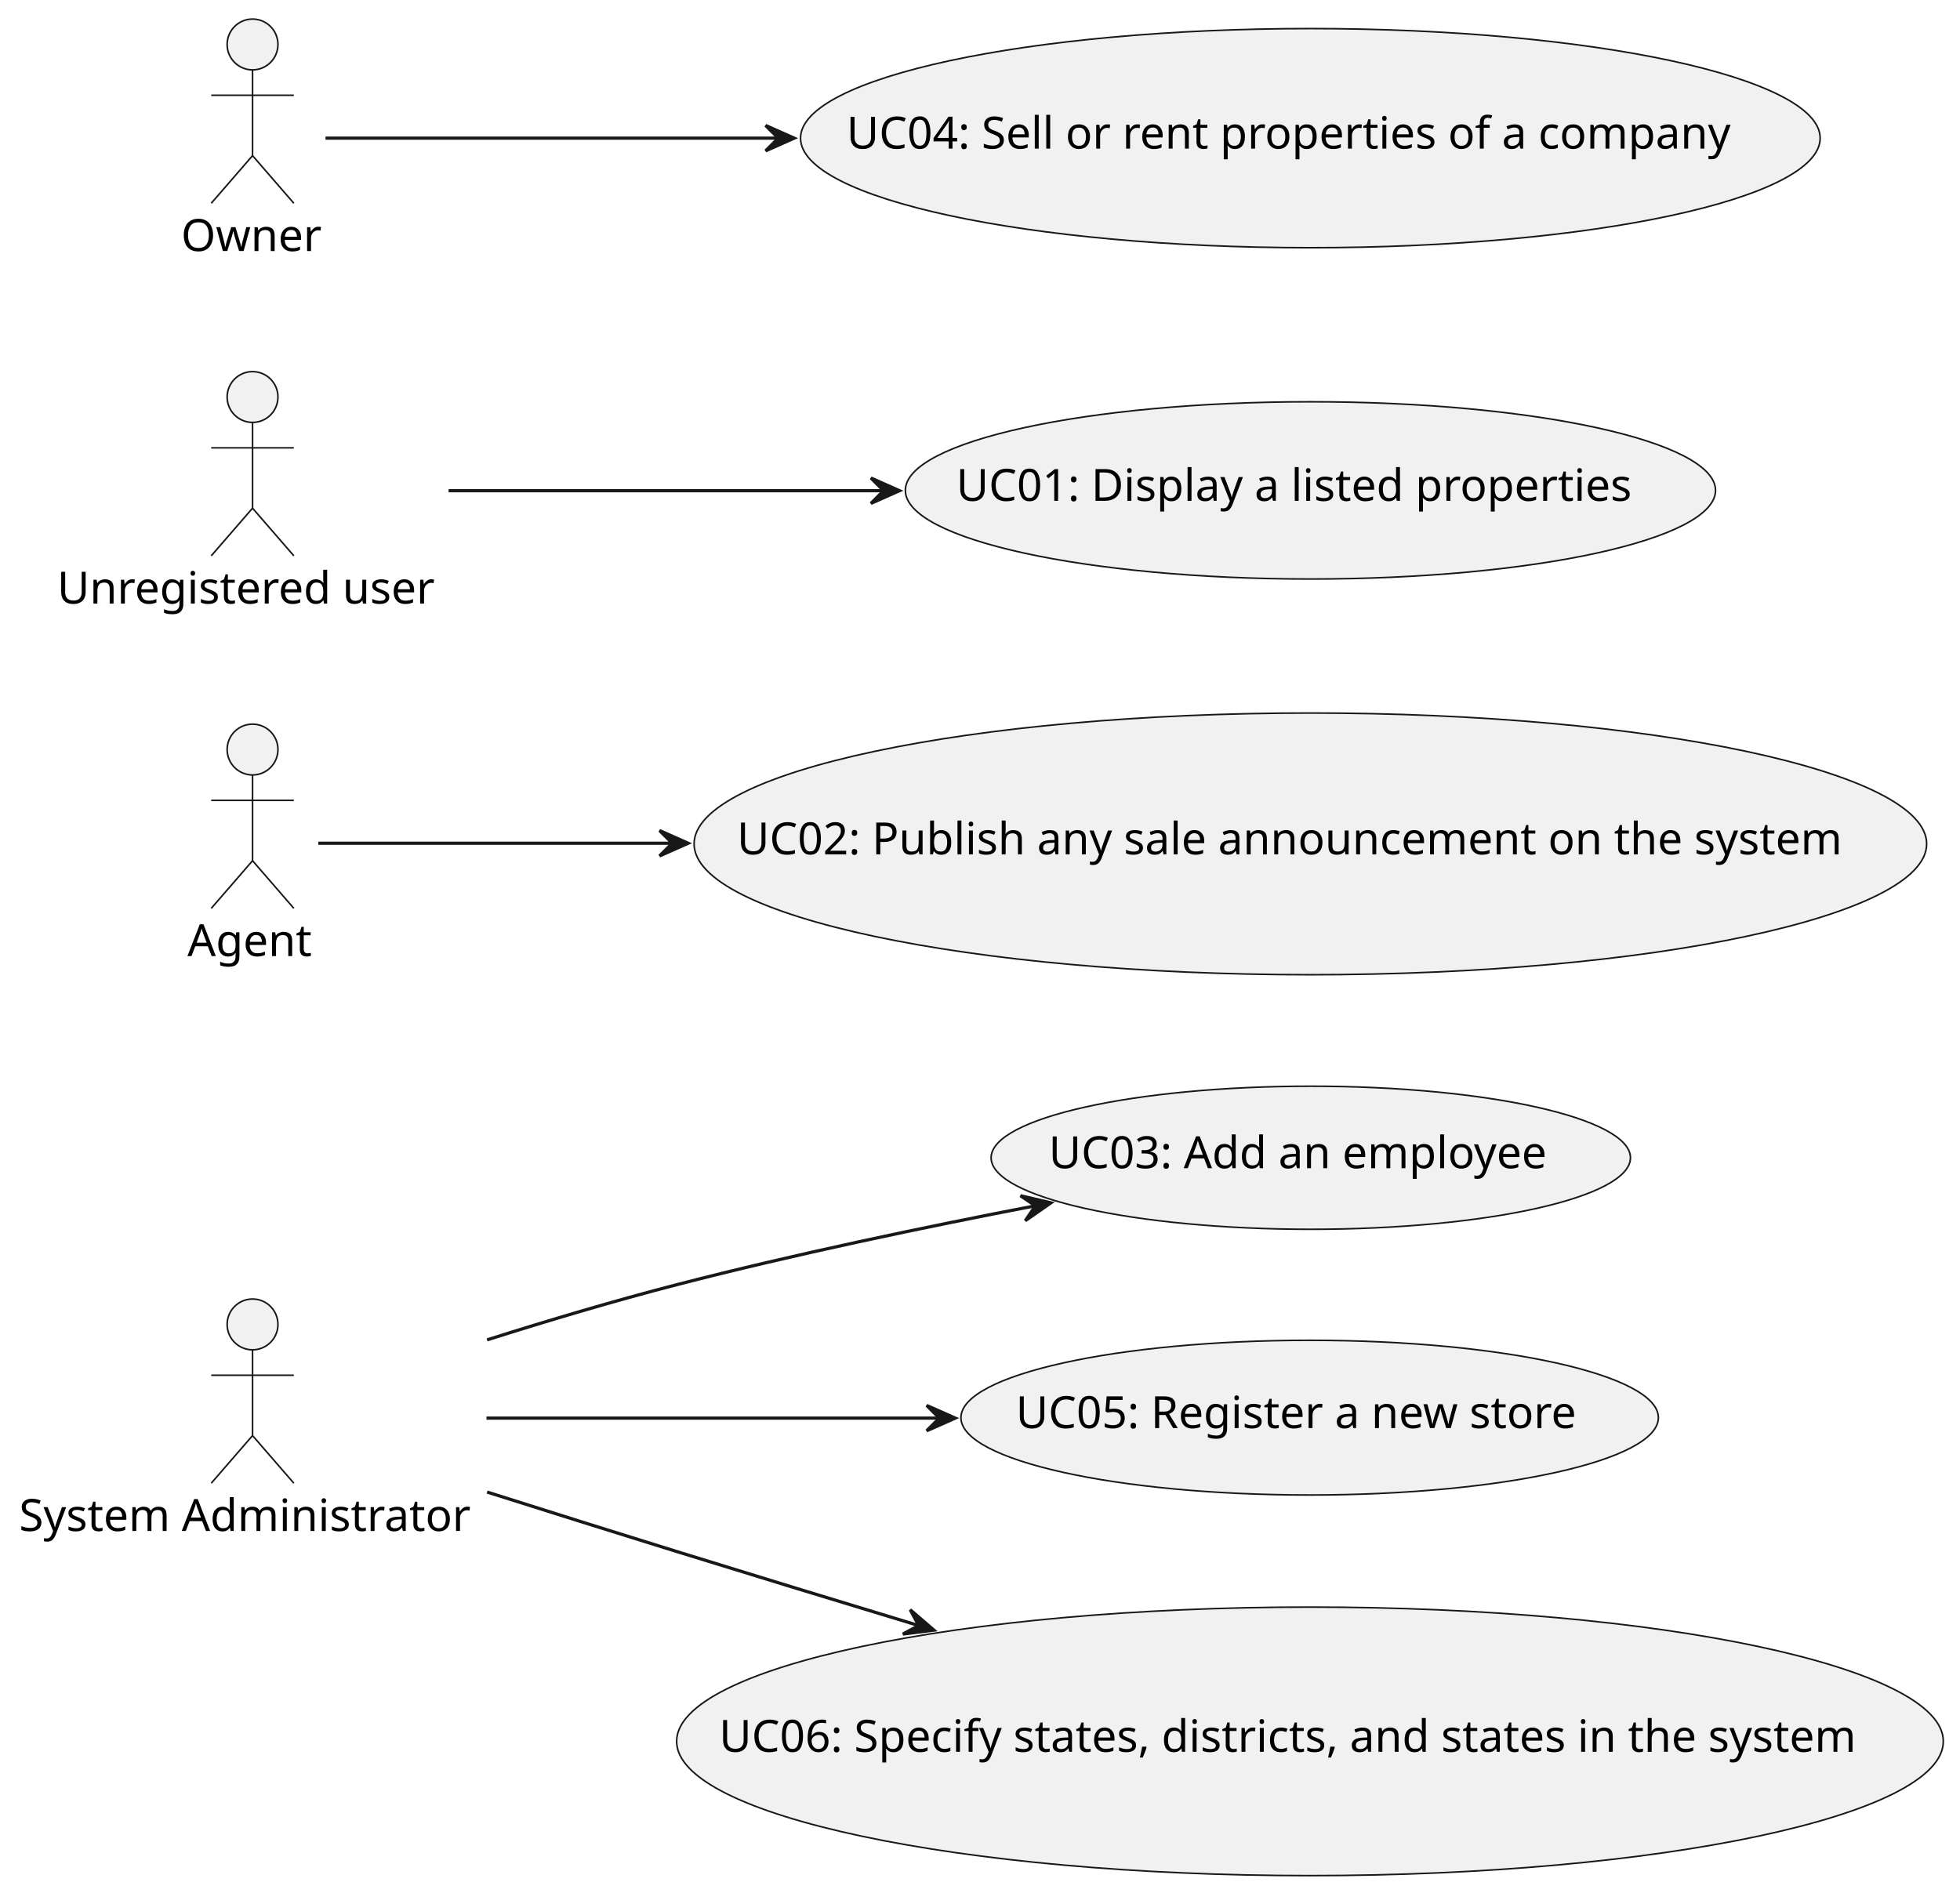
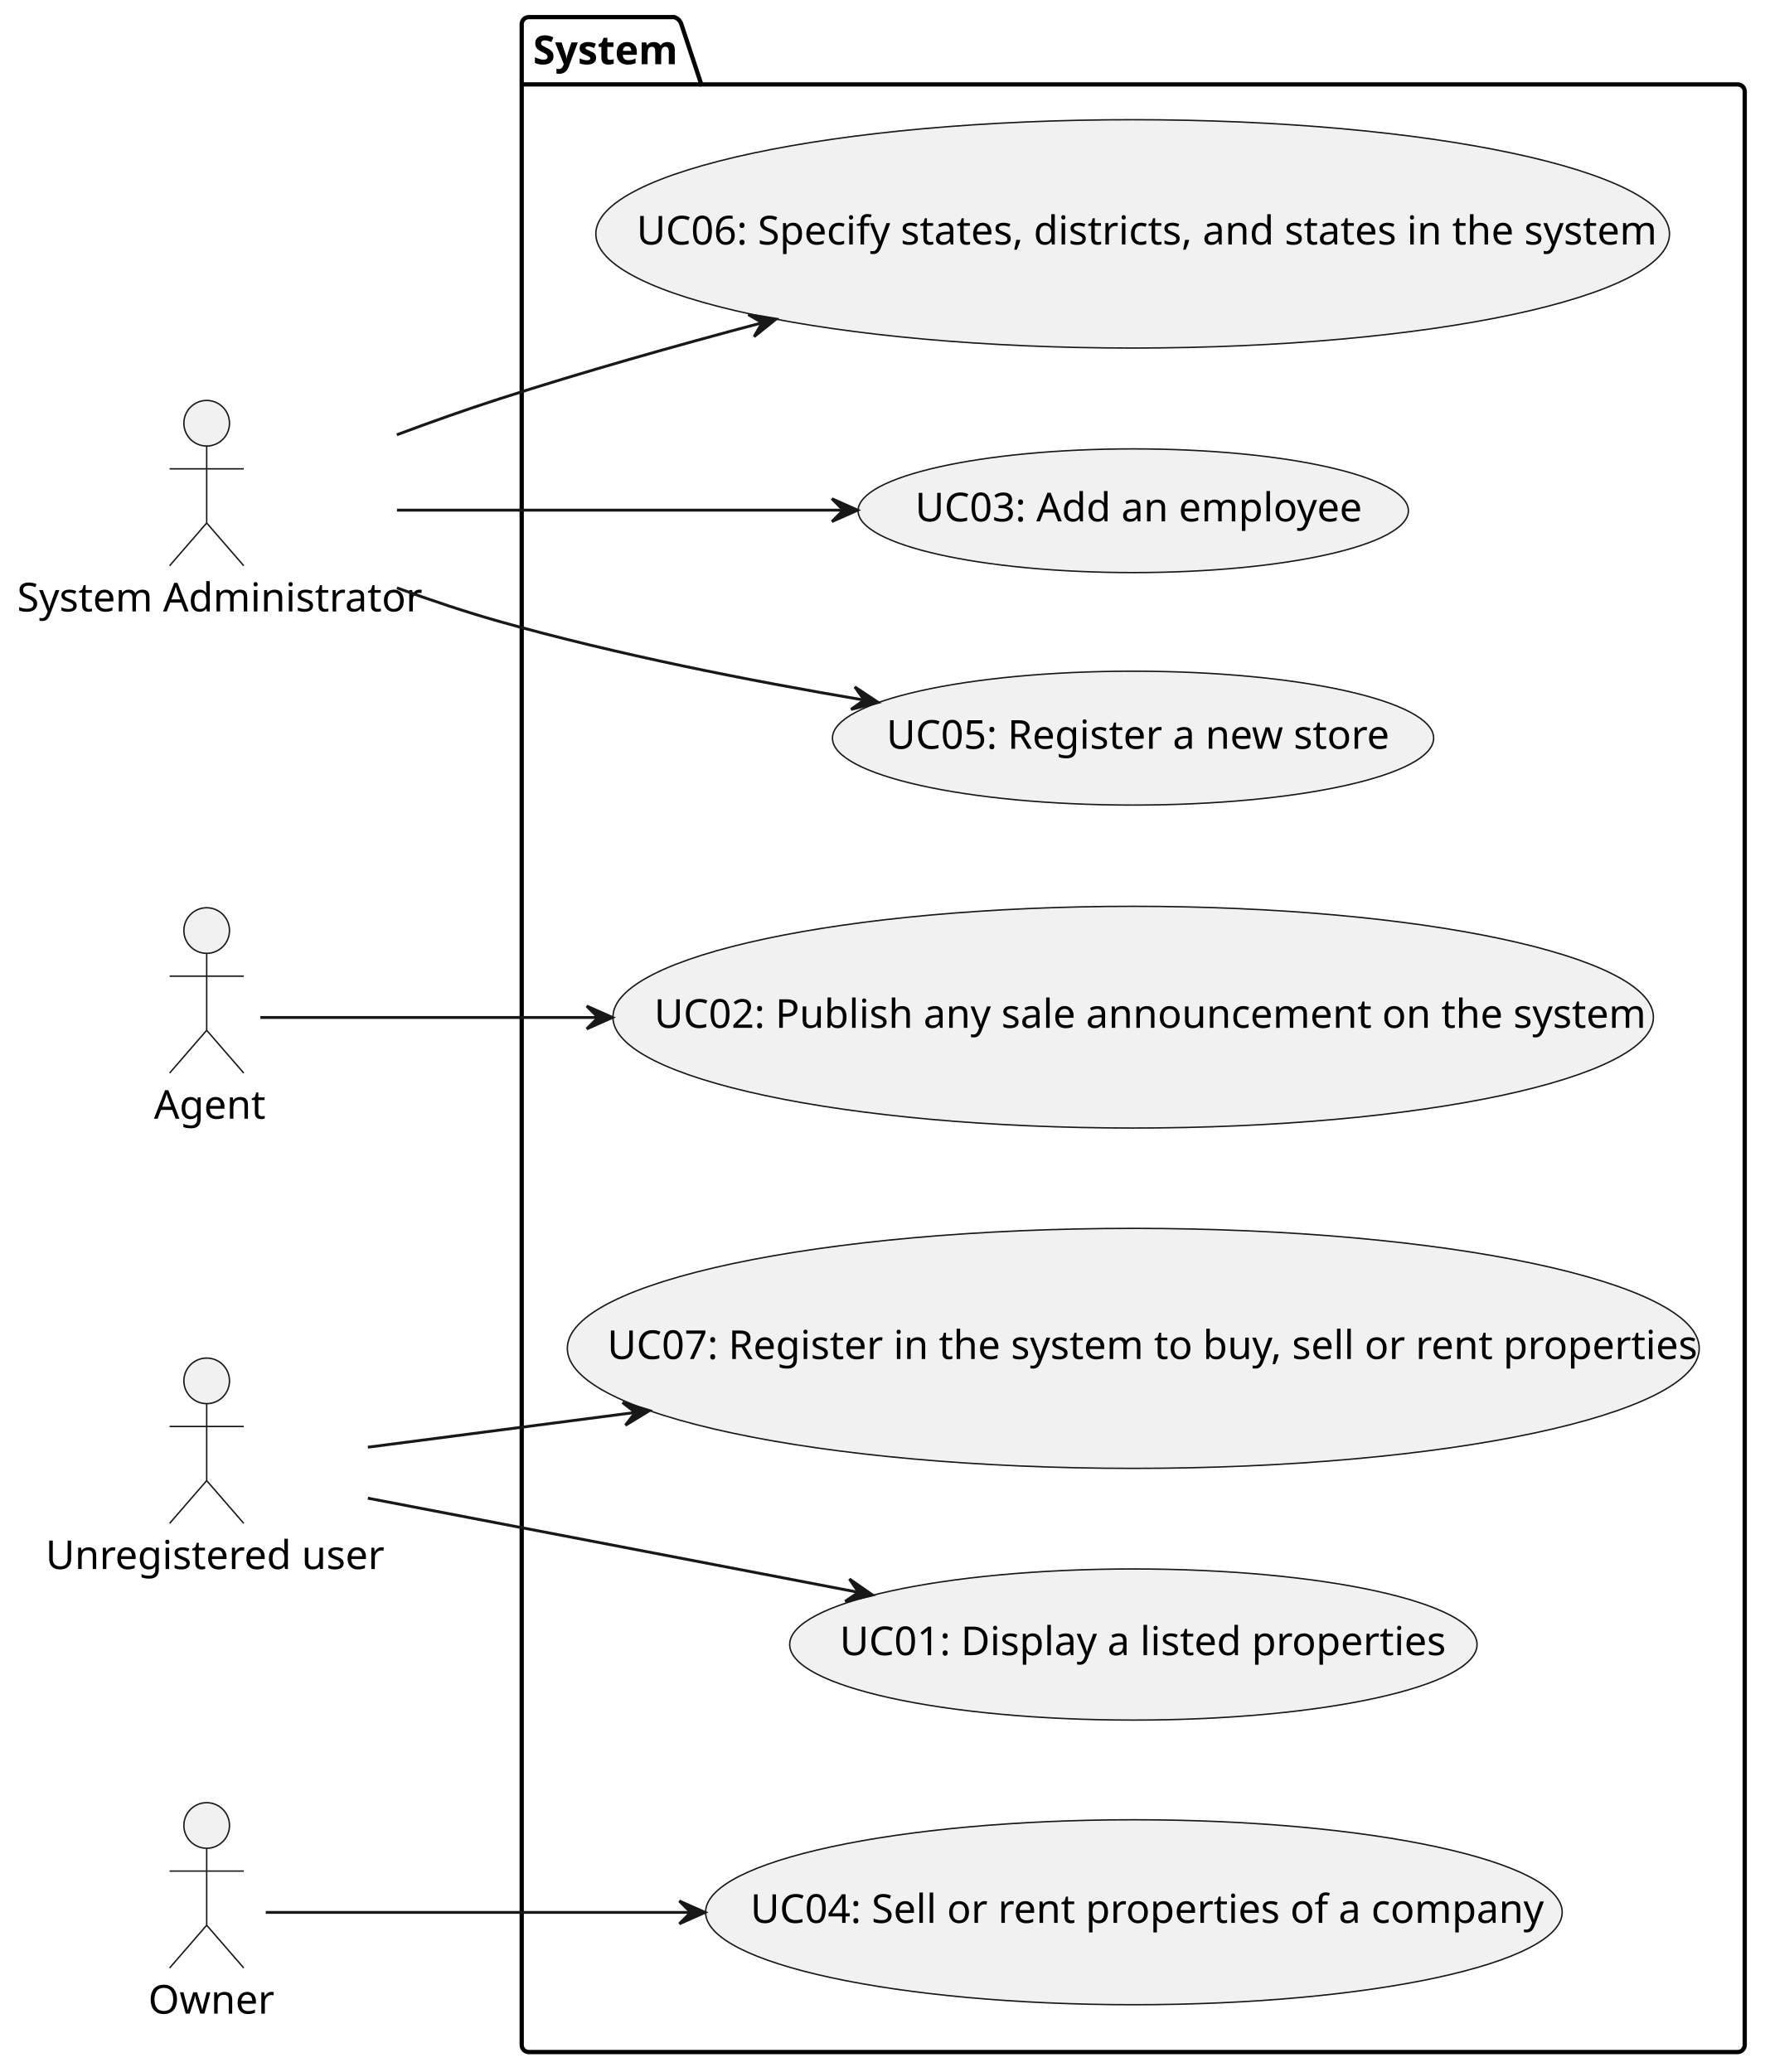
- <svg xmlns="http://www.w3.org/2000/svg" contentStyleType="text/css" height="596px" preserveAspectRatio="none" style="width:617px;height:596px;background:#FFFFFF;" version="1.1" viewBox="0 0 617 596" width="617px" zoomAndPan="magnify">
+ <svg xmlns="http://www.w3.org/2000/svg" contentStyleType="text/css" height="727px" preserveAspectRatio="none" style="width:619px;height:727px;background:#FFFFFF;" version="1.1" viewBox="0 0 619 727" width="619px" zoomAndPan="magnify">
  <defs />
  <g>
+     <g id="cluster_System">
+       <path d="M185.5,6 L236.5,6 A3.75,3.75 0 0 1 239,8.5 L246,29.609 L609.5,29.609 A2.5,2.5 0 0 1 612,32.109 L612,717.5 A2.5,2.5 0 0 1 609.5,720 L185.5,720 A2.5,2.5 0 0 1 183,717.5 L183,8.5 A2.5,2.5 0 0 1 185.5,6 " fill="none" style="stroke:#000000;stroke-width:1.5;" />
+       <line style="stroke:#000000;stroke-width:1.5;" x1="183" x2="246" y1="29.609" y2="29.609" />
+       <text fill="#000000" font-family="sans-serif" font-size="14" font-weight="bold" lengthAdjust="spacing" textLength="50" x="187" y="22.533">System</text>
+     </g>
+     <g id="elem_UC1">
+       <ellipse cx="397.555" cy="577.011" fill="#F1F1F1" rx="120.555" ry="26.511" style="stroke:#181818;stroke-width:0.5;" />
+       <text fill="#000000" font-family="sans-serif" font-size="14" lengthAdjust="spacing" textLength="206" x="294.555" y="580.739">UC01: Display a listed properties</text>
+     </g>
+     <g id="elem_UC2">
+       <ellipse cx="397.483" cy="356.897" fill="#F1F1F1" rx="182.483" ry="38.897" style="stroke:#181818;stroke-width:0.5;" />
+       <text fill="#000000" font-family="sans-serif" font-size="14" lengthAdjust="spacing" textLength="336" x="229.483" y="360.625">UC02: Publish any sale announcement on the system</text>
+     </g>
+     <g id="elem_UC3">
+       <ellipse cx="397.511" cy="179.202" fill="#F1F1F1" rx="96.511" ry="21.702" style="stroke:#181818;stroke-width:0.5;" />
+       <text fill="#000000" font-family="sans-serif" font-size="14" lengthAdjust="spacing" textLength="153" x="321.011" y="182.931">UC03: Add an employee</text>
+     </g>
+     <g id="elem_UC4">
+       <ellipse cx="397.736" cy="670.947" fill="#F1F1F1" rx="150.236" ry="32.447" style="stroke:#181818;stroke-width:0.5;" />
+       <text fill="#000000" font-family="sans-serif" font-size="14" lengthAdjust="spacing" textLength="269" x="263.236" y="674.676">UC04: Sell or rent properties of a company</text>
+     </g>
+     <g id="elem_UC5">
+       <ellipse cx="397.442" cy="258.988" fill="#F1F1F1" rx="105.442" ry="23.488" style="stroke:#181818;stroke-width:0.5;" />
+       <text fill="#000000" font-family="sans-serif" font-size="14" lengthAdjust="spacing" textLength="173" x="310.942" y="262.717">UC05: Register a new store</text>
+     </g>
+     <g id="elem_UC6">
+       <ellipse cx="397.305" cy="82.061" fill="#F1F1F1" rx="188.305" ry="40.061" style="stroke:#181818;stroke-width:0.5;" />
+       <text fill="#000000" font-family="sans-serif" font-size="14" lengthAdjust="spacing" textLength="348" x="223.305" y="85.79">UC06: Specify states, districts, and states in the system</text>
+     </g>
+     <g id="elem_UC7">
+       <ellipse cx="397.521" cy="473.104" fill="#F1F1F1" rx="198.521" ry="42.104" style="stroke:#181818;stroke-width:0.5;" />
+       <text fill="#000000" font-family="sans-serif" font-size="14" lengthAdjust="spacing" textLength="369" x="213.021" y="476.833">UC07: Register in the system to buy, sell or rent properties</text>
+     </g>
    <g id="elem_admin">
-       <ellipse cx="79.5" cy="417" fill="#F1F1F1" rx="8" ry="8" style="stroke:#181818;stroke-width:0.5;" />
-       <path d="M79.5,425 L79.5,452 M66.5,433 L92.5,433 M79.5,452 L66.5,467 M79.5,452 L92.5,467 " fill="none" style="stroke:#181818;stroke-width:0.5;" />
-       <text fill="#000000" font-family="sans-serif" font-size="14" lengthAdjust="spacing" textLength="147" x="6" y="482.035">System Administrator</text>
+       <ellipse cx="72.5" cy="148.5" fill="#F1F1F1" rx="8" ry="8" style="stroke:#181818;stroke-width:0.5;" />
+       <path d="M72.5,156.5 L72.5,183.5 M59.5,164.5 L85.5,164.5 M72.5,183.5 L59.5,198.5 M72.5,183.5 L85.5,198.5 " fill="none" style="stroke:#181818;stroke-width:0.5;" />
+       <text fill="#000000" font-family="sans-serif" font-size="14" lengthAdjust="spacing" textLength="133" x="6" y="214.533">System Administrator</text>
    </g>
    <g id="elem_agent">
-       <ellipse cx="79.5" cy="236" fill="#F1F1F1" rx="8" ry="8" style="stroke:#181818;stroke-width:0.5;" />
-       <path d="M79.5,244 L79.5,271 M66.5,252 L92.5,252 M79.5,271 L66.5,286 M79.5,271 L92.5,286 " fill="none" style="stroke:#181818;stroke-width:0.5;" />
-       <text fill="#000000" font-family="sans-serif" font-size="14" lengthAdjust="spacing" textLength="41" x="59" y="301.035">Agent</text>
+       <ellipse cx="72.5" cy="326.5" fill="#F1F1F1" rx="8" ry="8" style="stroke:#181818;stroke-width:0.5;" />
+       <path d="M72.5,334.5 L72.5,361.5 M59.5,342.5 L85.5,342.5 M72.5,361.5 L59.5,376.5 M72.5,361.5 L85.5,376.5 " fill="none" style="stroke:#181818;stroke-width:0.5;" />
+       <text fill="#000000" font-family="sans-serif" font-size="14" lengthAdjust="spacing" textLength="37" x="54" y="392.533">Agent</text>
    </g>
    <g id="elem_user">
-       <ellipse cx="79.5" cy="125" fill="#F1F1F1" rx="8" ry="8" style="stroke:#181818;stroke-width:0.5;" />
-       <path d="M79.5,133 L79.5,160 M66.5,141 L92.5,141 M79.5,160 L66.5,175 M79.5,160 L92.5,175 " fill="none" style="stroke:#181818;stroke-width:0.5;" />
-       <text fill="#000000" font-family="sans-serif" font-size="14" lengthAdjust="spacing" textLength="123" x="18" y="190.035">Unregistered user</text>
+       <ellipse cx="72.5" cy="484.5" fill="#F1F1F1" rx="8" ry="8" style="stroke:#181818;stroke-width:0.5;" />
+       <path d="M72.5,492.5 L72.5,519.5 M59.5,500.5 L85.5,500.5 M72.5,519.5 L59.5,534.5 M72.5,519.5 L85.5,534.5 " fill="none" style="stroke:#181818;stroke-width:0.5;" />
+       <text fill="#000000" font-family="sans-serif" font-size="14" lengthAdjust="spacing" textLength="113" x="16" y="550.533">Unregistered user</text>
    </g>
    <g id="elem_owner">
-       <ellipse cx="79.5" cy="14" fill="#F1F1F1" rx="8" ry="8" style="stroke:#181818;stroke-width:0.5;" />
-       <path d="M79.5,22 L79.5,49 M66.5,30 L92.5,30 M79.5,49 L66.5,64 M79.5,49 L92.5,64 " fill="none" style="stroke:#181818;stroke-width:0.5;" />
-       <text fill="#000000" font-family="sans-serif" font-size="14" lengthAdjust="spacing" textLength="45" x="57" y="79.035">Owner</text>
-     </g>
-     <g id="elem_UC1">
-       <ellipse cx="412.521" cy="154.404" fill="#F1F1F1" rx="127.521" ry="27.904" style="stroke:#181818;stroke-width:0.5;" />
-       <text fill="#000000" font-family="sans-serif" font-size="14" lengthAdjust="spacing" textLength="223" x="301.021" y="157.695">UC01: Display a listed properties</text>
-     </g>
-     <g id="elem_UC2">
-       <ellipse cx="412.501" cy="265.7" fill="#F1F1F1" rx="194.001" ry="41.2" style="stroke:#181818;stroke-width:0.5;" />
-       <text fill="#000000" font-family="sans-serif" font-size="14" lengthAdjust="spacing" textLength="361" x="232.001" y="268.991">UC02: Publish any sale announcement on the system</text>
-     </g>
-     <g id="elem_UC3">
-       <ellipse cx="412.629" cy="364.526" fill="#F1F1F1" rx="100.629" ry="22.526" style="stroke:#181818;stroke-width:0.5;" />
-       <text fill="#000000" font-family="sans-serif" font-size="14" lengthAdjust="spacing" textLength="165" x="330.129" y="367.817">UC03: Add an employee</text>
-     </g>
-     <g id="elem_UC4">
-       <ellipse cx="412.49" cy="43.498" fill="#F1F1F1" rx="160.49" ry="34.498" style="stroke:#181818;stroke-width:0.5;" />
-       <text fill="#000000" font-family="sans-serif" font-size="14" lengthAdjust="spacing" textLength="292" x="266.49" y="46.789">UC04: Sell or rent properties of a company</text>
-     </g>
-     <g id="elem_UC5">
-       <ellipse cx="412.277" cy="446.356" fill="#F1F1F1" rx="109.777" ry="24.355" style="stroke:#181818;stroke-width:0.5;" />
-       <text fill="#000000" font-family="sans-serif" font-size="14" lengthAdjust="spacing" textLength="185" x="319.777" y="449.647">UC05: Register a new store</text>
-     </g>
-     <g id="elem_UC6">
-       <ellipse cx="412.375" cy="548.275" fill="#F1F1F1" rx="199.375" ry="42.275" style="stroke:#181818;stroke-width:0.5;" />
-       <text fill="#000000" font-family="sans-serif" font-size="14" lengthAdjust="spacing" textLength="372" x="226.375" y="551.566">UC06: Specify states, districts, and states in the system</text>
+       <ellipse cx="72.5" cy="640.5" fill="#F1F1F1" rx="8" ry="8" style="stroke:#181818;stroke-width:0.5;" />
+       <path d="M72.5,648.5 L72.5,675.5 M59.5,656.5 L85.5,656.5 M72.5,675.5 L59.5,690.5 M72.5,675.5 L85.5,690.5 " fill="none" style="stroke:#181818;stroke-width:0.5;" />
+       <text fill="#000000" font-family="sans-serif" font-size="14" lengthAdjust="spacing" textLength="41" x="52" y="706.533">Owner</text>
    </g>
    <g id="link_admin_UC5">
-       <path d="M153.14,446.5 C194.94,446.5 248.42,446.5 295.87,446.5 " fill="none" id="admin-to-UC5" style="stroke:#181818;stroke-width:1.0;" />
-       <polygon fill="#181818" points="300.71,446.5,291.71,442.5,295.71,446.5,291.71,450.5,300.71,446.5" style="stroke:#181818;stroke-width:1.0;" />
+       <path d="M139.24,206.27 C151.02,210.58 163.28,214.69 175,218 C216.34,229.66 262.97,238.86 302.75,245.57 " fill="none" id="admin-to-UC5" style="stroke:#181818;stroke-width:1.0;" />
+       <polygon fill="#181818" points="308.06,246.46,299.848,241.023,303.129,245.631,298.521,248.912,308.06,246.46" style="stroke:#181818;stroke-width:1.0;" />
    </g>
    <g id="link_admin_UC3">
-       <path d="M153.33,421.86 C172.61,415.76 193.49,409.54 213,404.5 C249.84,394.98 291.01,386.36 326.27,379.58 " fill="none" id="admin-to-UC3" style="stroke:#181818;stroke-width:1.0;" />
-       <polygon fill="#181818" points="330.84,378.71,321.246,376.483,325.93,379.655,322.758,384.339,330.84,378.71" style="stroke:#181818;stroke-width:1.0;" />
+       <path d="M139.25,179 C184.19,179 244.61,179 295.6,179 " fill="none" id="admin-to-UC3" style="stroke:#181818;stroke-width:1.0;" />
+       <polygon fill="#181818" points="300.82,179,291.82,175,295.82,179,291.82,183,300.82,179" style="stroke:#181818;stroke-width:1.0;" />
    </g>
    <g id="link_admin_UC6">
-       <path d="M153.34,469.78 C172.71,475.92 193.64,482.5 213,488.5 C237.67,496.14 264.11,504.21 289.38,511.87 " fill="none" id="admin-to-UC6" style="stroke:#181818;stroke-width:1.0;" />
-       <polygon fill="#181818" points="293.99,513.26,286.528,506.832,289.203,511.817,284.219,514.492,293.99,513.26" style="stroke:#181818;stroke-width:1.0;" />
+       <path d="M139.19,152.55 C151.03,148.13 163.32,143.76 175,140 C204.63,130.46 236.86,121.33 267.33,113.25 " fill="none" id="admin-to-UC6" style="stroke:#181818;stroke-width:1.0;" />
+       <polygon fill="#181818" points="272.2,111.96,262.478,110.384,267.365,113.233,264.515,118.12,272.2,111.96" style="stroke:#181818;stroke-width:1.0;" />
    </g>
    <g id="link_user_UC1">
-       <path d="M141.21,154.5 C179.61,154.5 230.8,154.5 278.3,154.5 " fill="none" id="user-to-UC1" style="stroke:#181818;stroke-width:1.0;" />
-       <polygon fill="#181818" points="283.16,154.5,274.16,150.5,278.16,154.5,274.16,158.5,283.16,154.5" style="stroke:#181818;stroke-width:1.0;" />
+       <path d="M129.03,525.66 C176.21,534.72 245.01,547.92 301.01,558.67 " fill="none" id="user-to-UC1" style="stroke:#181818;stroke-width:1.0;" />
+       <polygon fill="#181818" points="306.05,559.64,297.968,554.011,301.14,558.695,296.456,561.867,306.05,559.64" style="stroke:#181818;stroke-width:1.0;" />
+     </g>
+     <g id="link_user_UC7">
+       <path d="M129.03,507.78 C155.5,504.34 188.78,500.01 222.78,495.59 " fill="none" id="user-to-UC7" style="stroke:#181818;stroke-width:1.0;" />
+       <polygon fill="#181818" points="227.81,494.94,218.371,492.127,222.851,495.581,219.397,500.061,227.81,494.94" style="stroke:#181818;stroke-width:1.0;" />
    </g>
    <g id="link_agent_UC2">
-       <path d="M100.21,265.5 C123.81,265.5 165.9,265.5 211.66,265.5 " fill="none" id="agent-to-UC2" style="stroke:#181818;stroke-width:1.0;" />
-       <polygon fill="#181818" points="216.63,265.5,207.63,261.5,211.63,265.5,207.63,269.5,216.63,265.5" style="stroke:#181818;stroke-width:1.0;" />
+       <path d="M91.33,357 C115.43,357 161.04,357 209.79,357 " fill="none" id="agent-to-UC2" style="stroke:#181818;stroke-width:1.0;" />
+       <polygon fill="#181818" points="214.82,357,205.82,353,209.82,357,205.82,361,214.82,357" style="stroke:#181818;stroke-width:1.0;" />
    </g>
    <g id="link_owner_UC4">
-       <path d="M102.47,43.5 C132.43,43.5 188.84,43.5 245.35,43.5 " fill="none" id="owner-to-UC4" style="stroke:#181818;stroke-width:1.0;" />
-       <polygon fill="#181818" points="250.01,43.5,241.01,39.5,245.01,43.5,241.01,47.5,250.01,43.5" style="stroke:#181818;stroke-width:1.0;" />
+       <path d="M93.22,671 C123.27,671 183.24,671 241.99,671 " fill="none" id="owner-to-UC4" style="stroke:#181818;stroke-width:1.0;" />
+       <polygon fill="#181818" points="247.3,671,238.3,667,242.3,671,238.3,675,247.3,671" style="stroke:#181818;stroke-width:1.0;" />
    </g>
  </g>
</svg>
